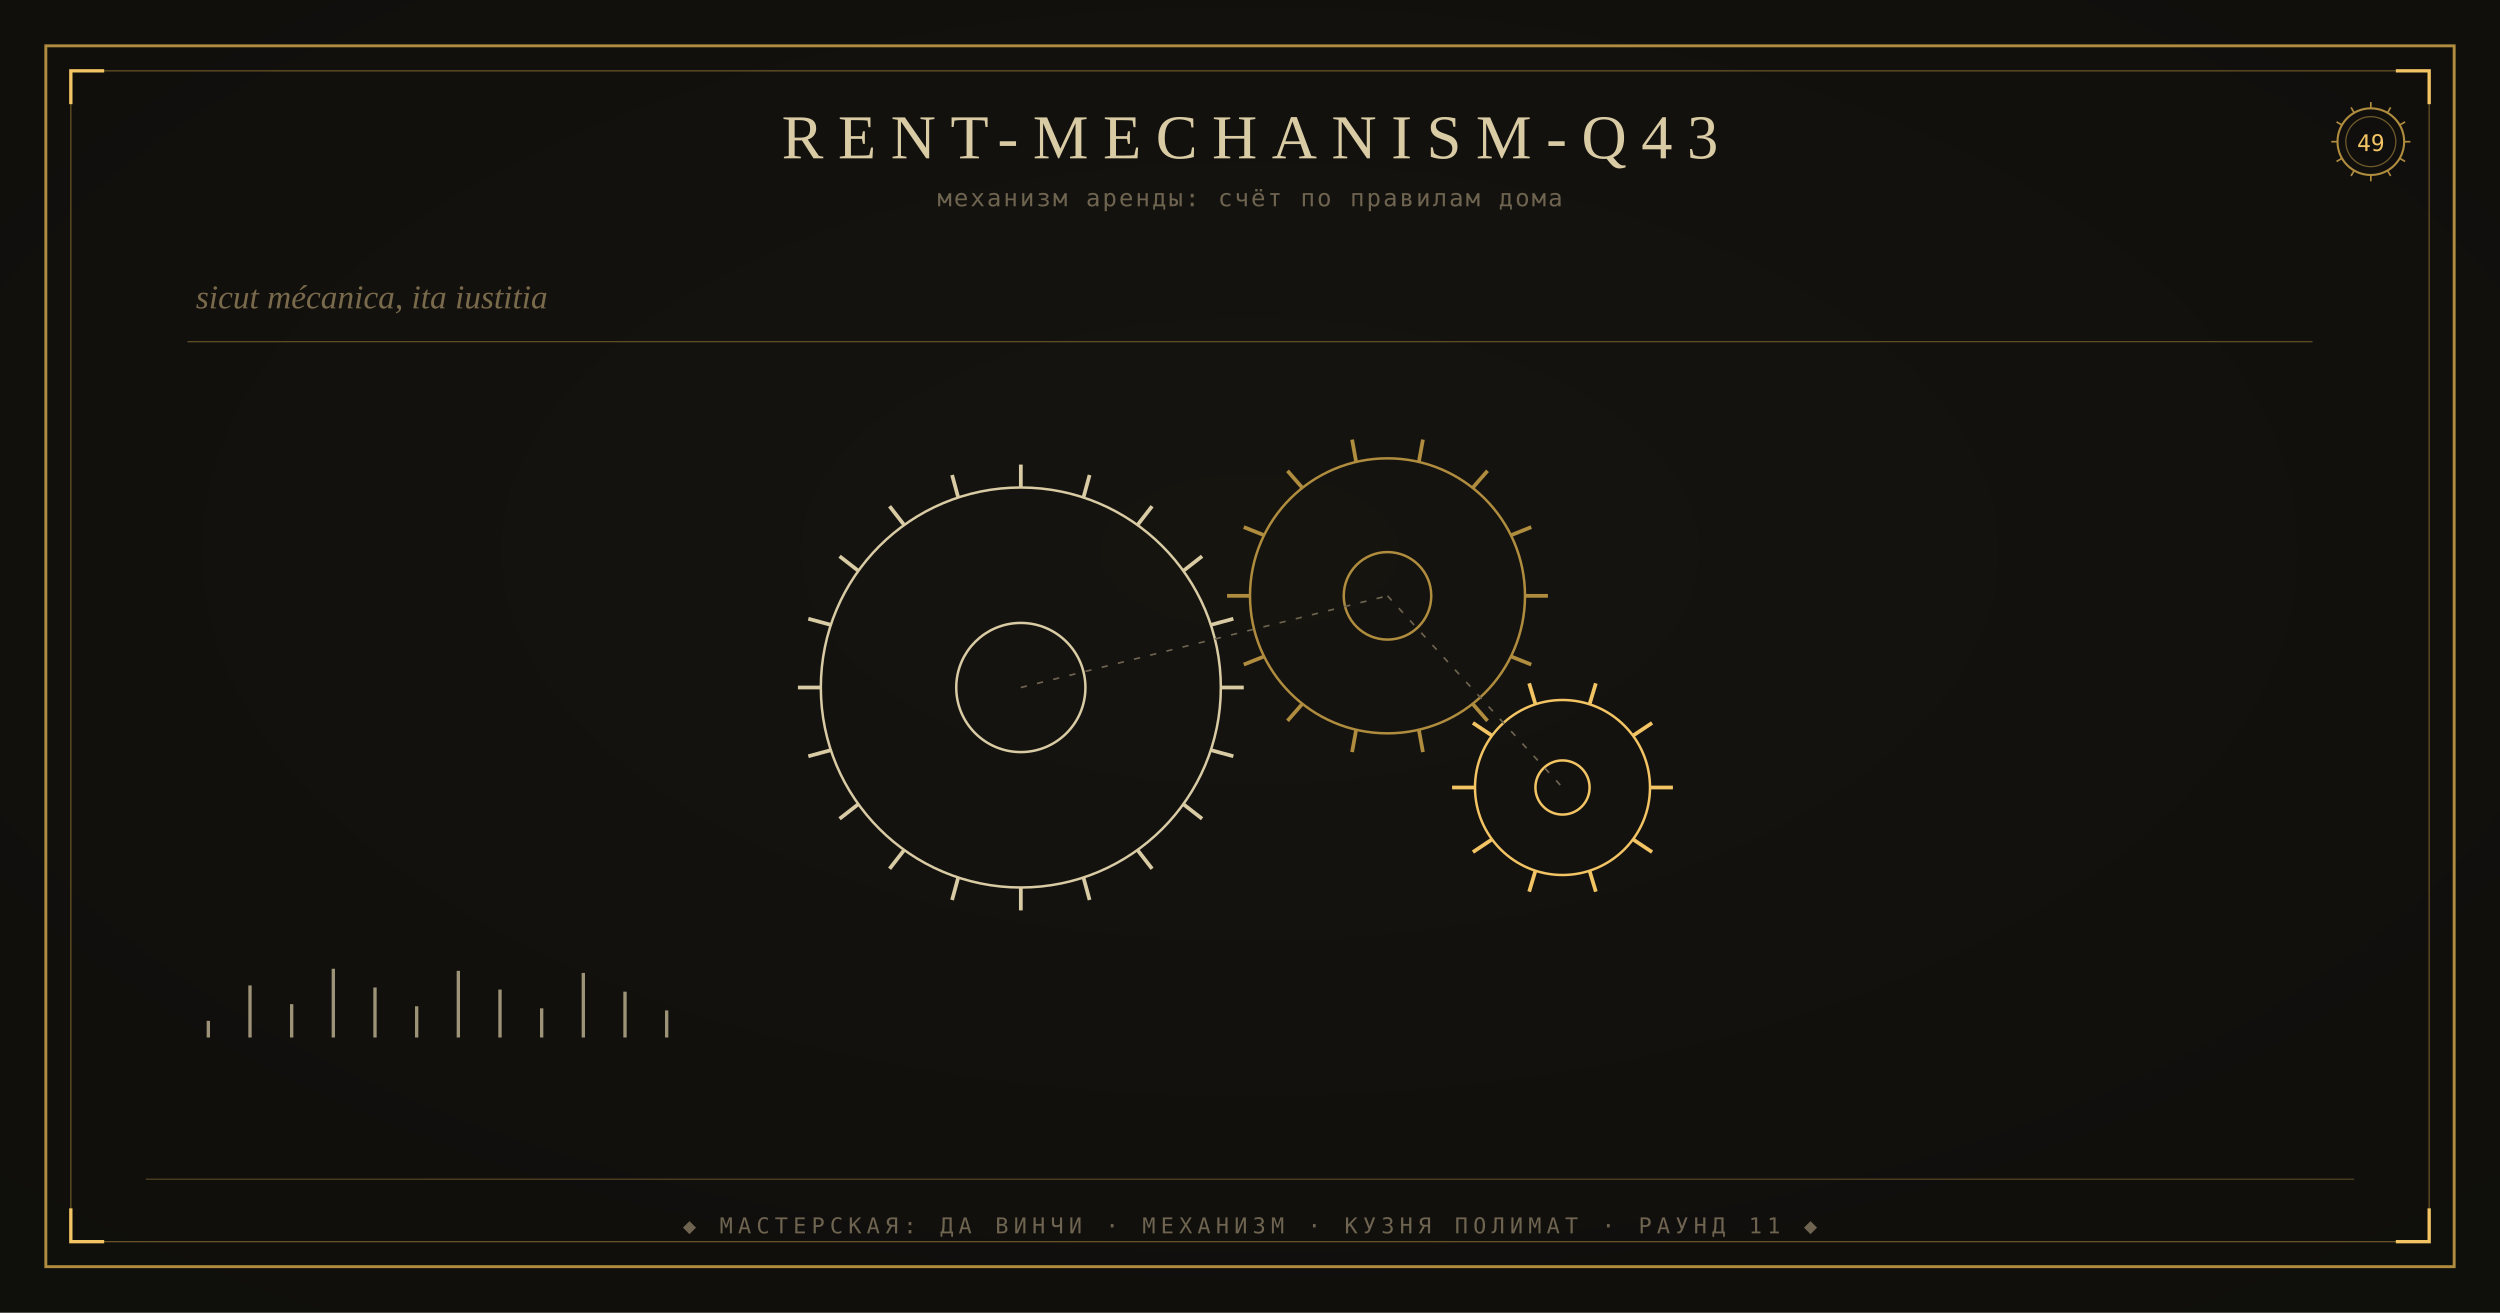
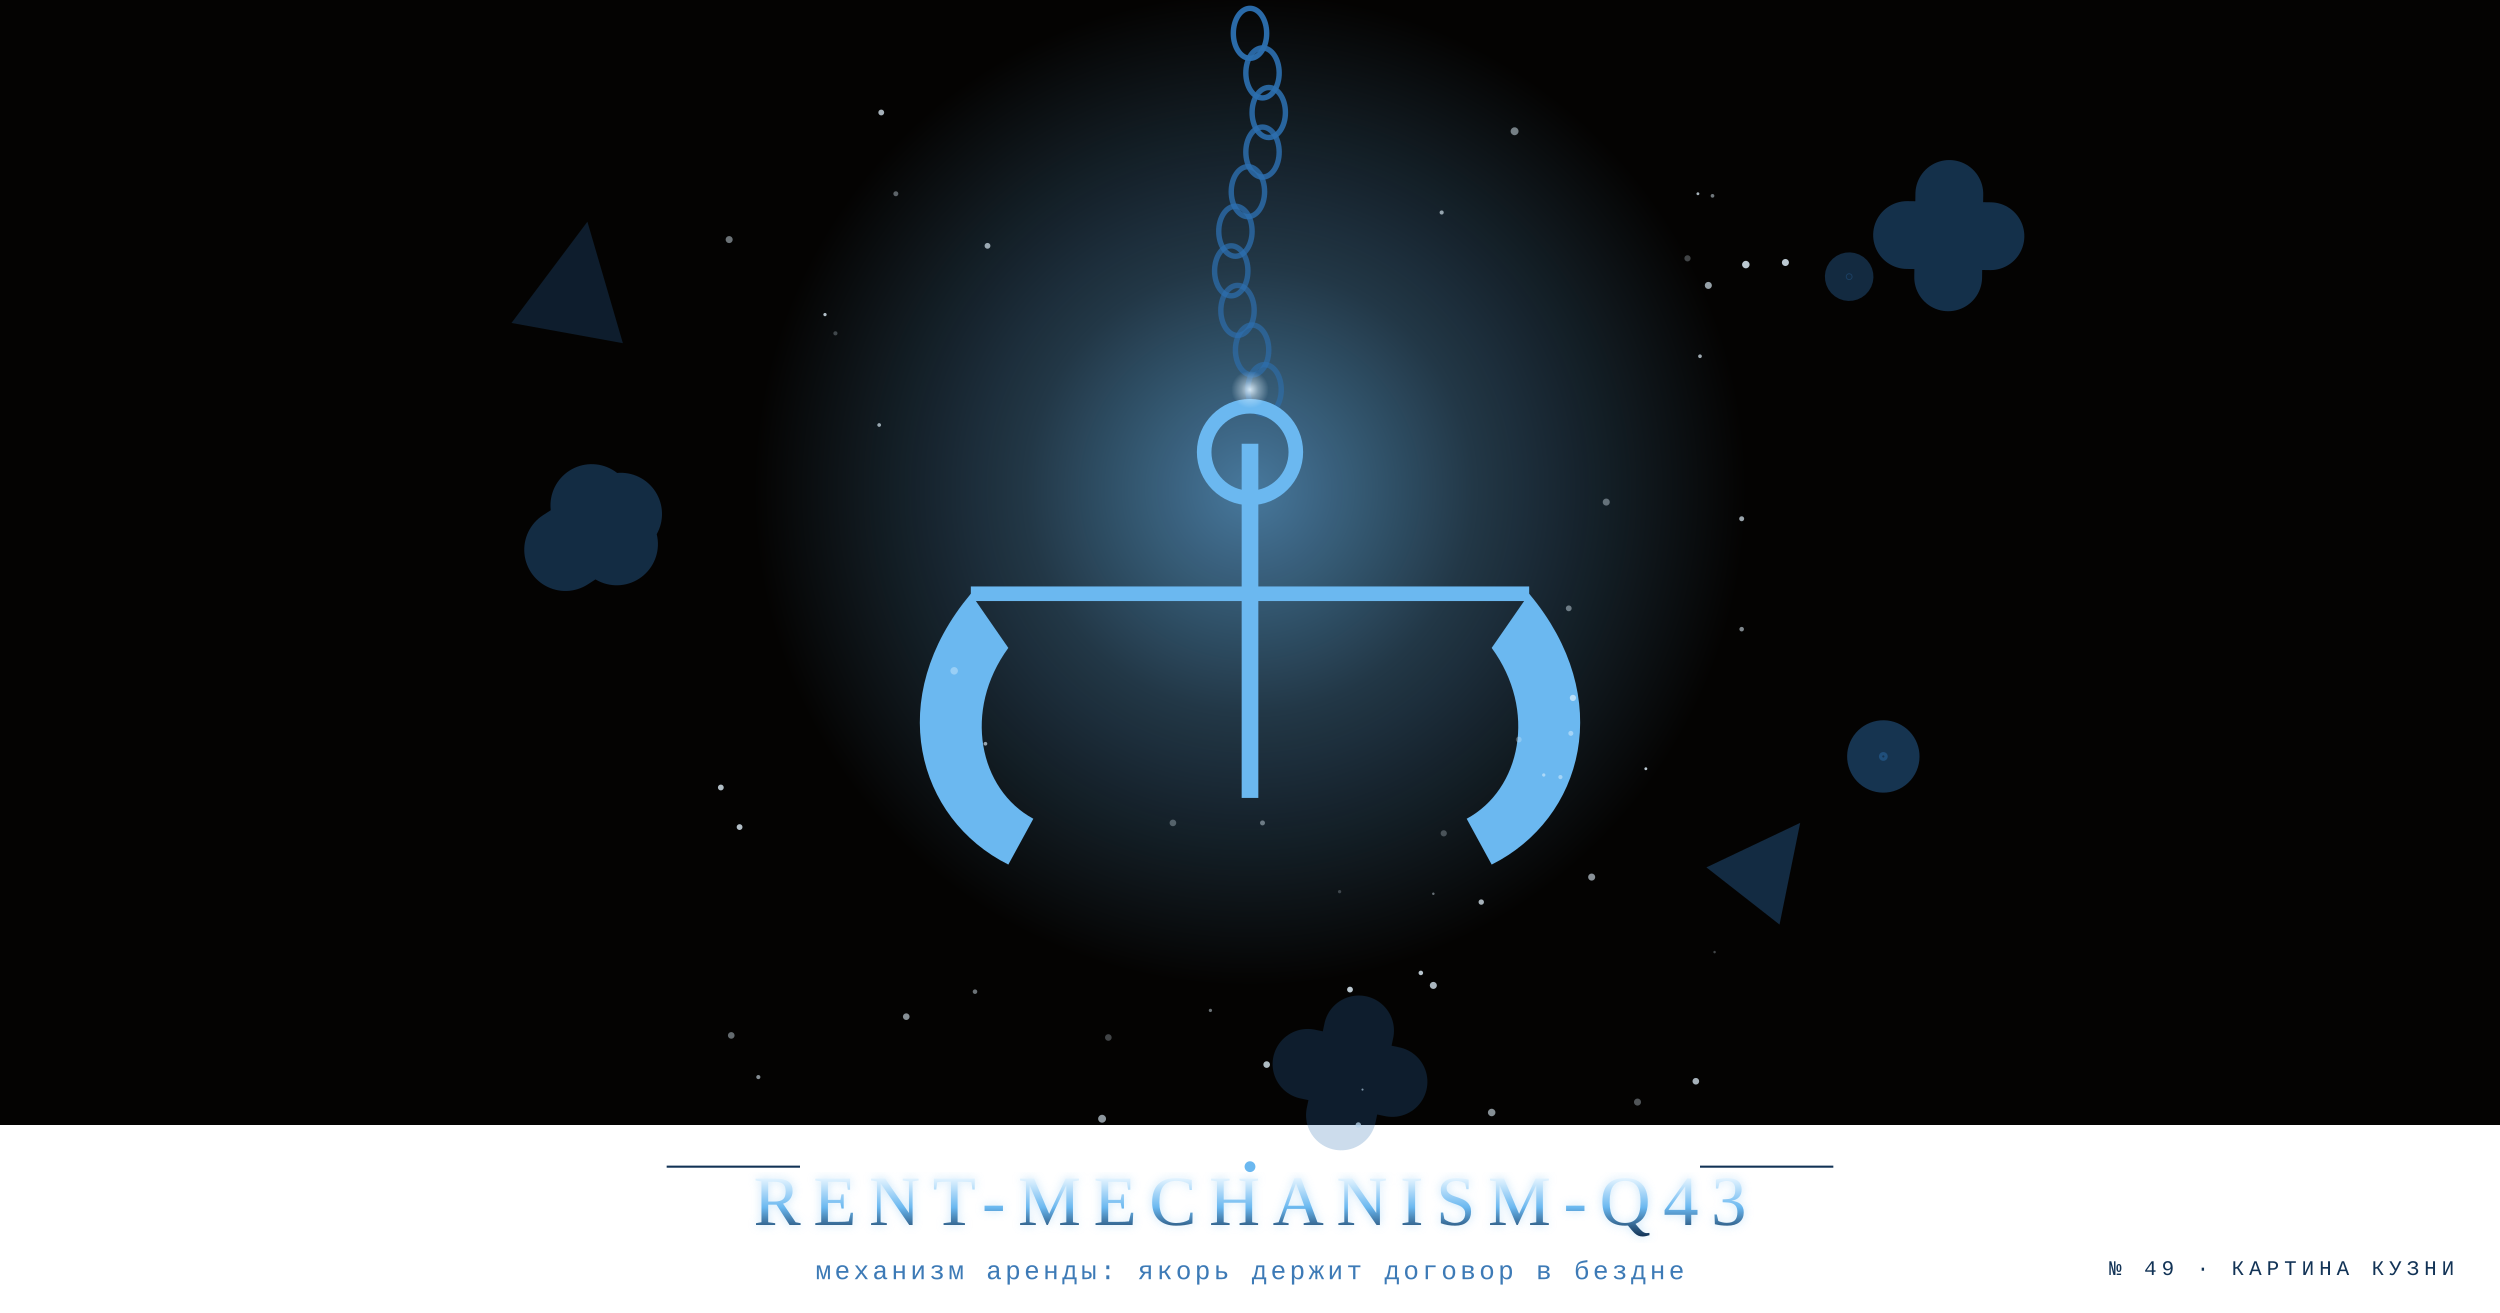
- <svg xmlns="http://www.w3.org/2000/svg" viewBox="0 0 1200 630" width="1200" height="630">
-   <rect width="1200" height="630" fill="#0E0D0A" />
-   <radialGradient id="vig49" cx="0.5" cy="0.42" r="0.95">
-     <stop offset="0" stop-color="#171510" />
-     <stop offset="1" stop-color="#0E0D0A" />
-   </radialGradient>
-   <rect width="1200" height="630" fill="url(#vig49)" opacity="0.9" />
-   <rect x="22" y="22" width="1156" height="586" fill="none" stroke="#B08D3E" stroke-width="1.4" />
-   <rect x="34" y="34" width="1132" height="562" fill="none" stroke="#B08D3E" stroke-width="0.6" opacity="0.55" />
-   <path d="M 34 50 L 34 34 L 50 34" fill="none" stroke="#F2C464" stroke-width="1.6" />
-   <path d="M 1166 50 L 1166 34 L 1150 34" fill="none" stroke="#F2C464" stroke-width="1.6" />
-   <path d="M 34 580 L 34 596 L 50 596" fill="none" stroke="#F2C464" stroke-width="1.6" />
-   <path d="M 1166 580 L 1166 596 L 1150 596" fill="none" stroke="#F2C464" stroke-width="1.6" />
-   <text x="600.0" y="76" text-anchor="middle" font-family="Georgia, 'Times New Roman', serif" font-size="30" fill="#D9CBA4" letter-spacing="7">RENT-MECHANISM-Q43</text>
-   <text x="600.0" y="99" text-anchor="middle" font-family="'Cascadia Mono', ui-monospace, Consolas, monospace" font-size="11.5" fill="#6E6450" letter-spacing="1">механизм аренды: счёт по правилам дома</text>
-   <g transform="translate(1138,68)">
-     <circle r="16" fill="none" stroke="#B08D3E" stroke-width="1" />
-     <circle r="12" fill="none" stroke="#B08D3E" stroke-width="0.6" opacity="0.6" />
-     <text y="4.5" text-anchor="middle" font-family="'Cascadia Mono', ui-monospace, Consolas, monospace" font-size="11" fill="#F2C464">49</text>
-     <g stroke="#B08D3E" stroke-width="0.8">
-       <line x1="0" y1="-19" x2="0" y2="-16" transform="rotate(0)" />
-       <line x1="0" y1="-19" x2="0" y2="-16" transform="rotate(30)" />
-       <line x1="0" y1="-19" x2="0" y2="-16" transform="rotate(60)" />
-       <line x1="0" y1="-19" x2="0" y2="-16" transform="rotate(90)" />
-       <line x1="0" y1="-19" x2="0" y2="-16" transform="rotate(120)" />
-       <line x1="0" y1="-19" x2="0" y2="-16" transform="rotate(150)" />
-       <line x1="0" y1="-19" x2="0" y2="-16" transform="rotate(180)" />
-       <line x1="0" y1="-19" x2="0" y2="-16" transform="rotate(210)" />
-       <line x1="0" y1="-19" x2="0" y2="-16" transform="rotate(240)" />
-       <line x1="0" y1="-19" x2="0" y2="-16" transform="rotate(270)" />
-       <line x1="0" y1="-19" x2="0" y2="-16" transform="rotate(300)" />
-       <line x1="0" y1="-19" x2="0" y2="-16" transform="rotate(330)" />
-     </g>
+ <svg xmlns="http://www.w3.org/2000/svg" viewBox="0 0 1200 630" width="1200" height="630" role="img">
+   <defs>
+     <linearGradient id="bg" x1="0" y1="0" x2="0" y2="1">
+       <stop offset="0" stop-color="#030202" />
+       <stop offset=".55" stop-color="#0A0705" />
+       <stop offset="1" stop-color="#060403" />
+     </linearGradient>
+     <radialGradient id="vig" cx=".5" cy=".46" r=".75">
+       <stop offset=".55" stop-color="#000" stop-opacity="0" />
+       <stop offset="1" stop-color="#000" stop-opacity=".82" />
+     </radialGradient>
+   </defs>
+   <rect width="1200" height="540" fill="url(#bg)" />
+   <defs>
+     <radialGradient id="gl">
+       <stop offset="0" stop-color="#6BB8F0" stop-opacity="0.65" />
+       <stop offset=".45" stop-color="#6BB8F0" stop-opacity="0.29" />
+       <stop offset="1" stop-color="#6BB8F0" stop-opacity="0" />
+     </radialGradient>
+     <radialGradient id="fl">
+       <stop offset="0" stop-color="#E4F4FF" stop-opacity="0.9" />
+       <stop offset=".45" stop-color="#E4F4FF" stop-opacity="0.41" />
+       <stop offset="1" stop-color="#E4F4FF" stop-opacity="0" />
+     </radialGradient>
+   </defs>
+   <rect width="1200" height="540" fill="#040302" />
+   <circle cx="600.0" cy="235.0" r="240.0" fill="url(#gl)" />
+   <ellipse cx="600" cy="16" rx="8" ry="12" fill="none" stroke="#2C6FB0" stroke-width="2.6" opacity="0.95" />
+   <ellipse cx="606" cy="35" rx="8" ry="12" fill="none" stroke="#2C6FB0" stroke-width="2.6" opacity="0.91" />
+   <ellipse cx="609" cy="54" rx="8" ry="12" fill="none" stroke="#2C6FB0" stroke-width="2.6" opacity="0.87" />
+   <ellipse cx="606" cy="73" rx="8" ry="12" fill="none" stroke="#2C6FB0" stroke-width="2.6" opacity="0.83" />
+   <ellipse cx="599" cy="92" rx="8" ry="12" fill="none" stroke="#2C6FB0" stroke-width="2.6" opacity="0.79" />
+   <ellipse cx="593" cy="111" rx="8" ry="12" fill="none" stroke="#2C6FB0" stroke-width="2.6" opacity="0.75" />
+   <ellipse cx="591" cy="130" rx="8" ry="12" fill="none" stroke="#2C6FB0" stroke-width="2.6" opacity="0.71" />
+   <ellipse cx="594" cy="149" rx="8" ry="12" fill="none" stroke="#2C6FB0" stroke-width="2.6" opacity="0.67" />
+   <ellipse cx="601" cy="168" rx="8" ry="12" fill="none" stroke="#2C6FB0" stroke-width="2.6" opacity="0.63" />
+   <ellipse cx="607" cy="187" rx="8" ry="12" fill="none" stroke="#2C6FB0" stroke-width="2.6" opacity="0.59" />
+   <circle cx="600" cy="217" r="22" fill="none" stroke="#6BB8F0" stroke-width="7" />
+   <line x1="600" y1="213" x2="600" y2="383" stroke="#6BB8F0" stroke-width="8" />
+   <line x1="466" y1="285" x2="734" y2="285" stroke="#6BB8F0" stroke-width="7" />
+   <path d="M466 285 C 424 335 440 393 484 415 L496 393 C 470 379 462 341 484 311 Z" fill="#6BB8F0" />
+   <path d="M734 285 C 776 335 760 393 716 415 L704 393 C 730 379 738 341 716 311 Z" fill="#6BB8F0" />
+   <circle cx="600" cy="187" r="9" fill="url(#fl)" />
+   <circle cx="529" cy="537" r="1.9" fill="#E4F4FF" opacity="0.61" />
+   <circle cx="652" cy="540" r="1.3" fill="#E4F4FF" opacity="0.75" />
+   <circle cx="814" cy="519" r="1.6" fill="#E4F4FF" opacity="0.72" />
+   <circle cx="741" cy="372" r="0.8" fill="#E4F4FF" opacity="0.54" />
+   <circle cx="836" cy="249" r="1.2" fill="#E4F4FF" opacity="0.67" />
+   <circle cx="474" cy="118" r="1.4" fill="#E4F4FF" opacity="0.65" />
+   <circle cx="692" cy="102" r="1.0" fill="#E4F4FF" opacity="0.62" />
+   <circle cx="764" cy="421" r="1.7" fill="#E4F4FF" opacity="0.59" />
+   <circle cx="468" cy="476" r="1.1" fill="#E4F4FF" opacity="0.46" />
+   <circle cx="682" cy="467" r="1.1" fill="#E4F4FF" opacity="0.80" />
+   <circle cx="422" cy="204" r="0.9" fill="#E4F4FF" opacity="0.65" />
+   <circle cx="688" cy="473" r="1.7" fill="#E4F4FF" opacity="0.74" />
+   <circle cx="838" cy="127" r="1.8" fill="#E4F4FF" opacity="0.82" />
+   <circle cx="423" cy="54" r="1.4" fill="#E4F4FF" opacity="0.72" />
+   <circle cx="836" cy="302" r="1.1" fill="#E4F4FF" opacity="0.55" />
+   <circle cx="458" cy="322" r="1.8" fill="#E4F4FF" opacity="0.38" />
+   <circle cx="729" cy="355" r="1.4" fill="#E4F4FF" opacity="0.27" />
+   <circle cx="654" cy="523" r="0.5" fill="#E4F4FF" opacity="0.65" />
+   <circle cx="563" cy="395" r="1.6" fill="#E4F4FF" opacity="0.31" />
+   <circle cx="643" cy="428" r="0.8" fill="#E4F4FF" opacity="0.23" />
+   <circle cx="364" cy="517" r="1.0" fill="#E4F4FF" opacity="0.57" />
+   <circle cx="532" cy="498" r="1.6" fill="#E4F4FF" opacity="0.27" />
+   <circle cx="822" cy="94" r="0.9" fill="#E4F4FF" opacity="0.48" />
+   <circle cx="857" cy="126" r="1.7" fill="#E4F4FF" opacity="0.82" />
+   <circle cx="790" cy="369" r="0.7" fill="#E4F4FF" opacity="0.82" />
+   <circle cx="430" cy="93" r="1.2" fill="#E4F4FF" opacity="0.38" />
+   <circle cx="771" cy="241" r="1.7" fill="#E4F4FF" opacity="0.39" />
+   <circle cx="727" cy="63" r="1.9" fill="#E4F4FF" opacity="0.49" />
+   <circle cx="648" cy="475" r="1.4" fill="#E4F4FF" opacity="0.82" />
+   <circle cx="693" cy="400" r="1.5" fill="#E4F4FF" opacity="0.27" />
+   <circle cx="473" cy="357" r="0.9" fill="#E4F4FF" opacity="0.63" />
+   <circle cx="581" cy="485" r="0.8" fill="#E4F4FF" opacity="0.46" />
+   <circle cx="755" cy="335" r="1.5" fill="#E4F4FF" opacity="0.66" />
+   <circle cx="716" cy="534" r="1.8" fill="#E4F4FF" opacity="0.58" />
+   <circle cx="355" cy="397" r="1.4" fill="#E4F4FF" opacity="0.78" />
+   <circle cx="350" cy="115" r="1.7" fill="#E4F4FF" opacity="0.46" />
+   <circle cx="823" cy="457" r="0.6" fill="#E4F4FF" opacity="0.28" />
+   <circle cx="401" cy="160" r="1.0" fill="#E4F4FF" opacity="0.25" />
+   <circle cx="749" cy="373" r="1.0" fill="#E4F4FF" opacity="0.48" />
+   <circle cx="815" cy="93" r="0.7" fill="#E4F4FF" opacity="0.73" />
+   <circle cx="786" cy="529" r="1.7" fill="#E4F4FF" opacity="0.34" />
+   <circle cx="820" cy="137" r="1.7" fill="#E4F4FF" opacity="0.65" />
+   <circle cx="688" cy="429" r="0.6" fill="#E4F4FF" opacity="0.43" />
+   <circle cx="810" cy="124" r="1.5" fill="#E4F4FF" opacity="0.27" />
+   <circle cx="435" cy="488" r="1.6" fill="#E4F4FF" opacity="0.58" />
+   <circle cx="753" cy="292" r="1.4" fill="#E4F4FF" opacity="0.43" />
+   <circle cx="711" cy="433" r="1.3" fill="#E4F4FF" opacity="0.72" />
+   <circle cx="351" cy="497" r="1.6" fill="#E4F4FF" opacity="0.43" />
+   <circle cx="396" cy="151" r="0.8" fill="#E4F4FF" opacity="0.77" />
+   <circle cx="608" cy="511" r="1.6" fill="#E4F4FF" opacity="0.76" />
+   <circle cx="816" cy="171" r="0.9" fill="#E4F4FF" opacity="0.68" />
+   <circle cx="606" cy="395" r="1.2" fill="#E4F4FF" opacity="0.42" />
+   <circle cx="346" cy="378" r="1.4" fill="#E4F4FF" opacity="0.77" />
+   <circle cx="754" cy="352" r="1.2" fill="#E4F4FF" opacity="0.47" />
+   <g transform="translate(633.2 -40.3) rotate(16.89041) scale(13.58)">
+     <path d="M-1 1 L0 -1 L1 1 M0 -1 L0 1" stroke="#2C6FB0" stroke-width="2.2" fill="none" opacity="0.442" stroke-linecap="round" />
  </g>
-   <line x1="70" y1="566" x2="1130" y2="566" stroke="#B08D3E" stroke-width="0.5" opacity="0.5" />
-   <text x="600.0" y="592" text-anchor="middle" font-family="'Cascadia Mono', ui-monospace, Consolas, monospace" font-size="10.5" fill="#6E6450" letter-spacing="2.5">◆ МАСТЕРСКАЯ: ДА ВИНЧИ · МЕХАНИЗМ · КУЗНЯ ПОЛИМАТ · РАУНД 11 ◆</text>
-   <clipPath id="clip49">
-     <rect x="70" y="118" width="1060" height="404" />
-   </clipPath>
-   <g clip-path="url(#clip49)">
-     <circle cx="490.0" cy="330.0" r="96" fill="none" stroke="#D9CBA4" stroke-width="1.2" />
-     <circle cx="490.0" cy="330.0" r="31" fill="none" stroke="#D9CBA4" stroke-width="1.2" />
-     <line x1="586" y1="330" x2="597" y2="330" stroke="#D9CBA4" stroke-width="1.8" />
-     <line x1="581" y1="360" x2="592" y2="363" stroke="#D9CBA4" stroke-width="1.8" />
-     <line x1="568" y1="386" x2="577" y2="393" stroke="#D9CBA4" stroke-width="1.8" />
-     <line x1="546" y1="408" x2="553" y2="417" stroke="#D9CBA4" stroke-width="1.8" />
-     <line x1="520" y1="421" x2="523" y2="432" stroke="#D9CBA4" stroke-width="1.8" />
-     <line x1="490" y1="426" x2="490" y2="437" stroke="#D9CBA4" stroke-width="1.8" />
-     <line x1="460" y1="421" x2="457" y2="432" stroke="#D9CBA4" stroke-width="1.8" />
-     <line x1="434" y1="408" x2="427" y2="417" stroke="#D9CBA4" stroke-width="1.8" />
-     <line x1="412" y1="386" x2="403" y2="393" stroke="#D9CBA4" stroke-width="1.8" />
-     <line x1="399" y1="360" x2="388" y2="363" stroke="#D9CBA4" stroke-width="1.8" />
-     <line x1="394" y1="330" x2="383" y2="330" stroke="#D9CBA4" stroke-width="1.8" />
-     <line x1="399" y1="300" x2="388" y2="297" stroke="#D9CBA4" stroke-width="1.8" />
-     <line x1="412" y1="274" x2="403" y2="267" stroke="#D9CBA4" stroke-width="1.8" />
-     <line x1="434" y1="252" x2="427" y2="243" stroke="#D9CBA4" stroke-width="1.8" />
-     <line x1="460" y1="239" x2="457" y2="228" stroke="#D9CBA4" stroke-width="1.8" />
-     <line x1="490" y1="234" x2="490" y2="223" stroke="#D9CBA4" stroke-width="1.8" />
-     <line x1="520" y1="239" x2="523" y2="228" stroke="#D9CBA4" stroke-width="1.8" />
-     <line x1="546" y1="252" x2="553" y2="243" stroke="#D9CBA4" stroke-width="1.8" />
-     <line x1="568" y1="274" x2="577" y2="267" stroke="#D9CBA4" stroke-width="1.8" />
-     <line x1="581" y1="300" x2="592" y2="297" stroke="#D9CBA4" stroke-width="1.8" />
-     <circle cx="666.0" cy="286.0" r="66" fill="none" stroke="#B08D3E" stroke-width="1.2" />
-     <circle cx="666.0" cy="286.0" r="21" fill="none" stroke="#B08D3E" stroke-width="1.2" />
-     <line x1="732" y1="286" x2="743" y2="286" stroke="#B08D3E" stroke-width="1.8" />
-     <line x1="725" y1="315" x2="735" y2="319" stroke="#B08D3E" stroke-width="1.8" />
-     <line x1="707" y1="338" x2="714" y2="346" stroke="#B08D3E" stroke-width="1.8" />
-     <line x1="681" y1="350" x2="683" y2="361" stroke="#B08D3E" stroke-width="1.8" />
-     <line x1="651" y1="350" x2="649" y2="361" stroke="#B08D3E" stroke-width="1.8" />
-     <line x1="625" y1="338" x2="618" y2="346" stroke="#B08D3E" stroke-width="1.8" />
-     <line x1="607" y1="315" x2="597" y2="319" stroke="#B08D3E" stroke-width="1.8" />
-     <line x1="600" y1="286" x2="589" y2="286" stroke="#B08D3E" stroke-width="1.8" />
-     <line x1="607" y1="257" x2="597" y2="253" stroke="#B08D3E" stroke-width="1.8" />
-     <line x1="625" y1="234" x2="618" y2="226" stroke="#B08D3E" stroke-width="1.8" />
-     <line x1="651" y1="222" x2="649" y2="211" stroke="#B08D3E" stroke-width="1.8" />
-     <line x1="681" y1="222" x2="683" y2="211" stroke="#B08D3E" stroke-width="1.8" />
-     <line x1="707" y1="234" x2="714" y2="226" stroke="#B08D3E" stroke-width="1.8" />
-     <line x1="725" y1="257" x2="735" y2="253" stroke="#B08D3E" stroke-width="1.8" />
-     <circle cx="750.0" cy="378.0" r="42" fill="none" stroke="#F2C464" stroke-width="1.2" />
-     <circle cx="750.0" cy="378.0" r="13" fill="none" stroke="#F2C464" stroke-width="1.2" />
-     <line x1="792" y1="378" x2="803" y2="378" stroke="#F2C464" stroke-width="1.8" />
-     <line x1="784" y1="403" x2="793" y2="409" stroke="#F2C464" stroke-width="1.8" />
-     <line x1="763" y1="418" x2="766" y2="428" stroke="#F2C464" stroke-width="1.8" />
-     <line x1="737" y1="418" x2="734" y2="428" stroke="#F2C464" stroke-width="1.8" />
-     <line x1="716" y1="403" x2="707" y2="409" stroke="#F2C464" stroke-width="1.8" />
-     <line x1="708" y1="378" x2="697" y2="378" stroke="#F2C464" stroke-width="1.8" />
-     <line x1="716" y1="353" x2="707" y2="347" stroke="#F2C464" stroke-width="1.8" />
-     <line x1="737" y1="338" x2="734" y2="328" stroke="#F2C464" stroke-width="1.8" />
-     <line x1="763" y1="338" x2="766" y2="328" stroke="#F2C464" stroke-width="1.8" />
-     <line x1="784" y1="353" x2="793" y2="347" stroke="#F2C464" stroke-width="1.8" />
-     <line x1="490.0" y1="330.0" x2="666.0" y2="286.0" stroke="#6E6450" stroke-width="0.8" stroke-dasharray="3 5" />
-     <line x1="666.0" y1="286.0" x2="750.0" y2="378.0" stroke="#6E6450" stroke-width="0.8" stroke-dasharray="3 5" />
-     <line x1="100" y1="498" x2="100" y2="490" stroke="#D9CBA4" stroke-width="1.6" opacity="0.7" />
-     <line x1="120" y1="498" x2="120" y2="473" stroke="#D9CBA4" stroke-width="1.6" opacity="0.7" />
-     <line x1="140" y1="498" x2="140" y2="482" stroke="#D9CBA4" stroke-width="1.6" opacity="0.7" />
-     <line x1="160" y1="498" x2="160" y2="465" stroke="#D9CBA4" stroke-width="1.6" opacity="0.7" />
-     <line x1="180" y1="498" x2="180" y2="474" stroke="#D9CBA4" stroke-width="1.6" opacity="0.7" />
-     <line x1="200" y1="498" x2="200" y2="483" stroke="#D9CBA4" stroke-width="1.6" opacity="0.7" />
-     <line x1="220" y1="498" x2="220" y2="466" stroke="#D9CBA4" stroke-width="1.6" opacity="0.7" />
-     <line x1="240" y1="498" x2="240" y2="475" stroke="#D9CBA4" stroke-width="1.6" opacity="0.7" />
-     <line x1="260" y1="498" x2="260" y2="484" stroke="#D9CBA4" stroke-width="1.6" opacity="0.7" />
-     <line x1="280" y1="498" x2="280" y2="467" stroke="#D9CBA4" stroke-width="1.6" opacity="0.7" />
-     <line x1="300" y1="498" x2="300" y2="476" stroke="#D9CBA4" stroke-width="1.6" opacity="0.7" />
-     <line x1="320" y1="498" x2="320" y2="485" stroke="#D9CBA4" stroke-width="1.6" opacity="0.7" />
-     <text x="94" y="148" font-family="Georgia, 'Times New Roman', serif" font-style="italic" font-size="16" fill="#7A6A4C">sicut mécanica, ita iustitia</text>
-     <line x1="90" y1="164" x2="1110" y2="164" stroke="#B08D3E" stroke-width="0.6" opacity="0.5" />
+   <g transform="translate(276.0 139.2) rotate(10.29145) scale(11.06)">
+     <path d="M-1 1 L0 -1 L1 1 Z" stroke="#2C6FB0" stroke-width="1.8" fill="none" opacity="0.243" stroke-linecap="round" />
  </g>
+   <g transform="translate(904.0 363.1) rotate(29.17888) scale(10.53)">
+     <circle r="0.8" stroke="#2C6FB0" stroke-width="1.7" fill="none" opacity="0.451" stroke-linecap="round" />
+     <circle r="0.2" fill="#2C6FB0" opacity="0.451" />
+   </g>
+   <g transform="translate(648.0 515.0) rotate(56.81637) scale(14.66)">
+     <path d="M-1 -1 L1 1 M1 -1 L-1 1" stroke="#2C6FB0" stroke-width="2.3" fill="none" opacity="0.246" stroke-linecap="round" />
+   </g>
+   <g transform="translate(935.4 113.1) rotate(45.80122) scale(14.15)">
+     <path d="M-1 -1 L1 1 M1 -1 L-1 1" stroke="#2C6FB0" stroke-width="2.3" fill="none" opacity="0.416" stroke-linecap="round" />
+   </g>
+   <g transform="translate(284.7 255.3) rotate(57.11765) scale(15.82)">
+     <path d="M0 -1 L0 1 M-0.7 -0.4 L0.7 -0.4" stroke="#2C6FB0" stroke-width="2.5" fill="none" opacity="0.377" stroke-linecap="round" />
+   </g>
+   <g transform="translate(887.6 132.8) rotate(35.97221) scale(8.04)">
+     <circle r="0.8" stroke="#2C6FB0" stroke-width="1.3" fill="none" opacity="0.359" stroke-linecap="round" />
+     <circle r="0.2" fill="#2C6FB0" opacity="0.359" />
+   </g>
+   <g transform="translate(847.4 416.3) rotate(38.03805) scale(9.71)">
+     <path d="M-1 1 L0 -1 L1 1 Z" stroke="#2C6FB0" stroke-width="1.6" fill="none" opacity="0.369" stroke-linecap="round" />
+   </g>
+   <linearGradient id="gtxt" x1="0" y1="0" x2="0" y2="1">
+     <stop offset="0" stop-color="#E4F4FF" />
+     <stop offset=".5" stop-color="#6BB8F0" />
+     <stop offset="1" stop-color="#123356" />
+   </linearGradient>
+   <filter id="soft">
+     <feGaussianBlur stdDeviation="2.2" />
+   </filter>
+   <line x1="320" y1="560" x2="384" y2="560" stroke="#123356" stroke-width="1" />
+   <circle cx="600" cy="560" r="2.6" fill="#6BB8F0" />
+   <line x1="816" y1="560" x2="880" y2="560" stroke="#123356" stroke-width="1" />
+   <text x="600.0" y="588" text-anchor="middle" font-family="Georgia,'Times New Roman',serif" font-size="34" letter-spacing="6" fill="#6BB8F0" opacity=".38" filter="url(#soft)">RENT-MECHANISM-Q43</text>
+   <text x="600.0" y="588" text-anchor="middle" font-family="Georgia,'Times New Roman',serif" font-size="34" letter-spacing="6" fill="url(#gtxt)">RENT-MECHANISM-Q43</text>
+   <text x="600.0" y="614" text-anchor="middle" font-family="ui-monospace,'Cascadia Mono',Consolas,'Courier New',monospace" font-size="12.5" letter-spacing="1.6" fill="#2C6FB0" opacity=".92">механизм аренды: якорь держит договор в бездне</text>
+   <text x="1178" y="612" text-anchor="end" font-family="ui-monospace,'Cascadia Mono',Consolas,'Courier New',monospace" font-size="10" letter-spacing="2.4" fill="#123356">№ 49 · КАРТИНА КУЗНИ</text>
</svg>
